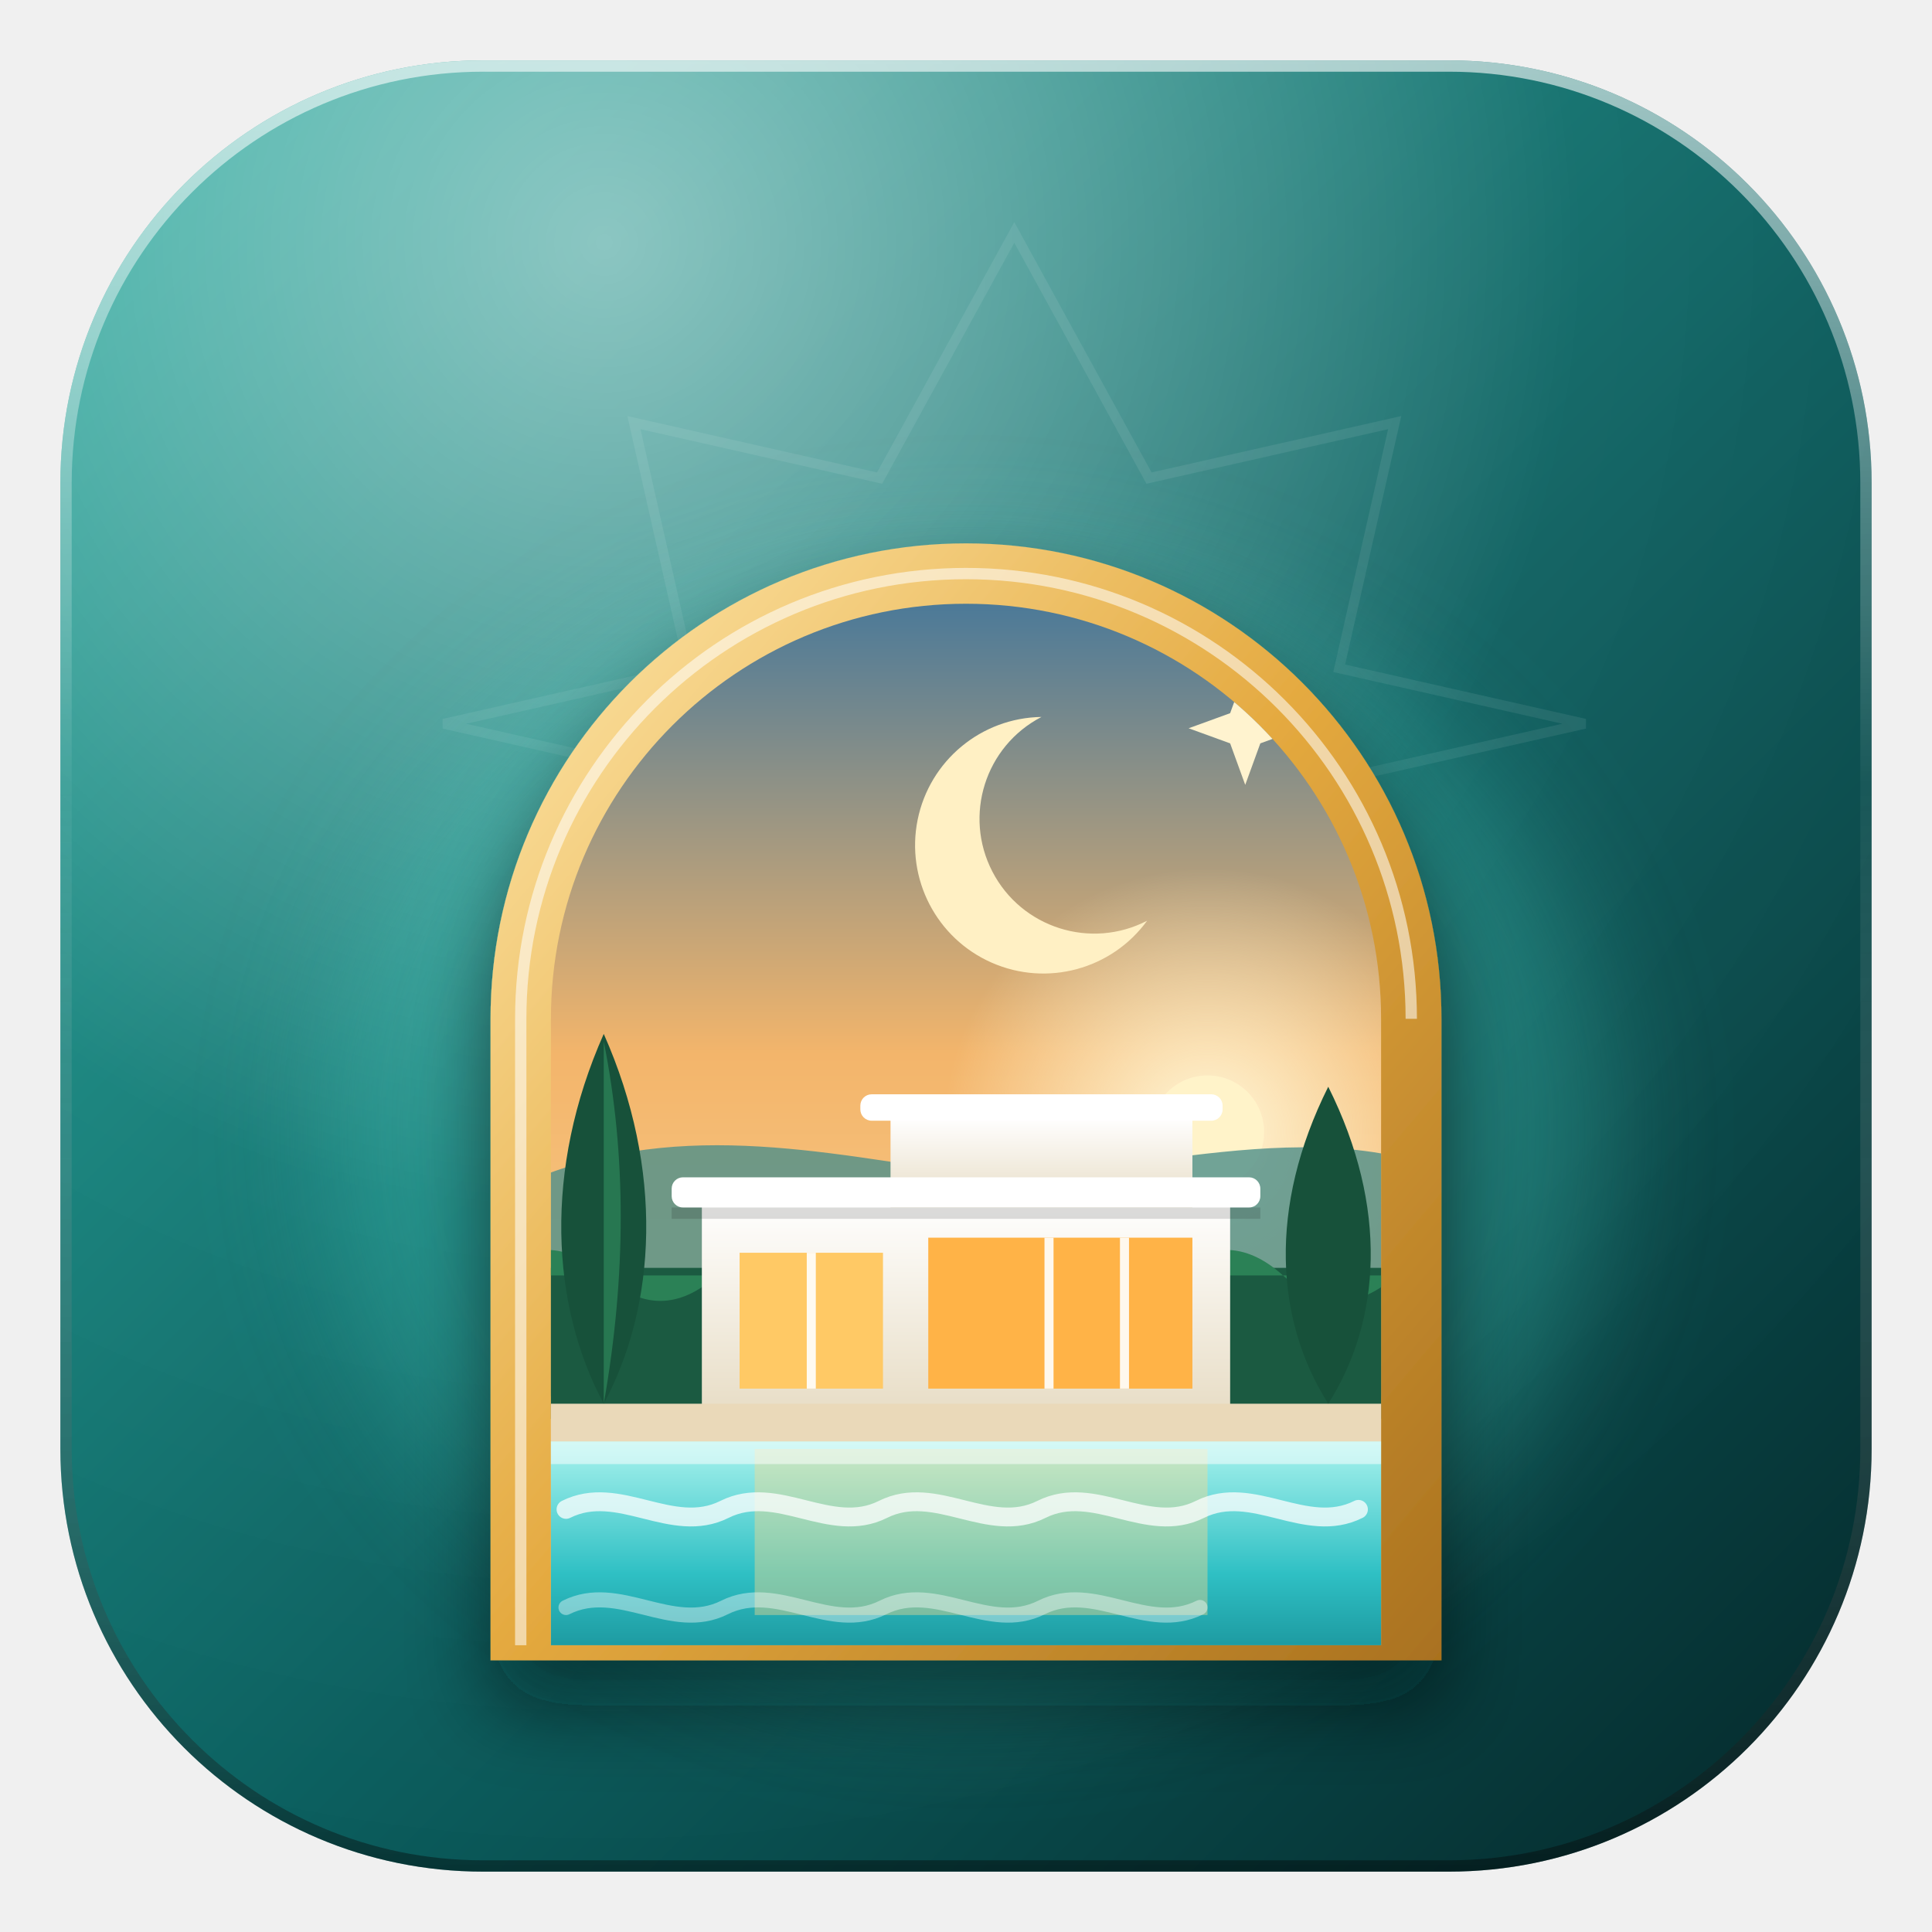
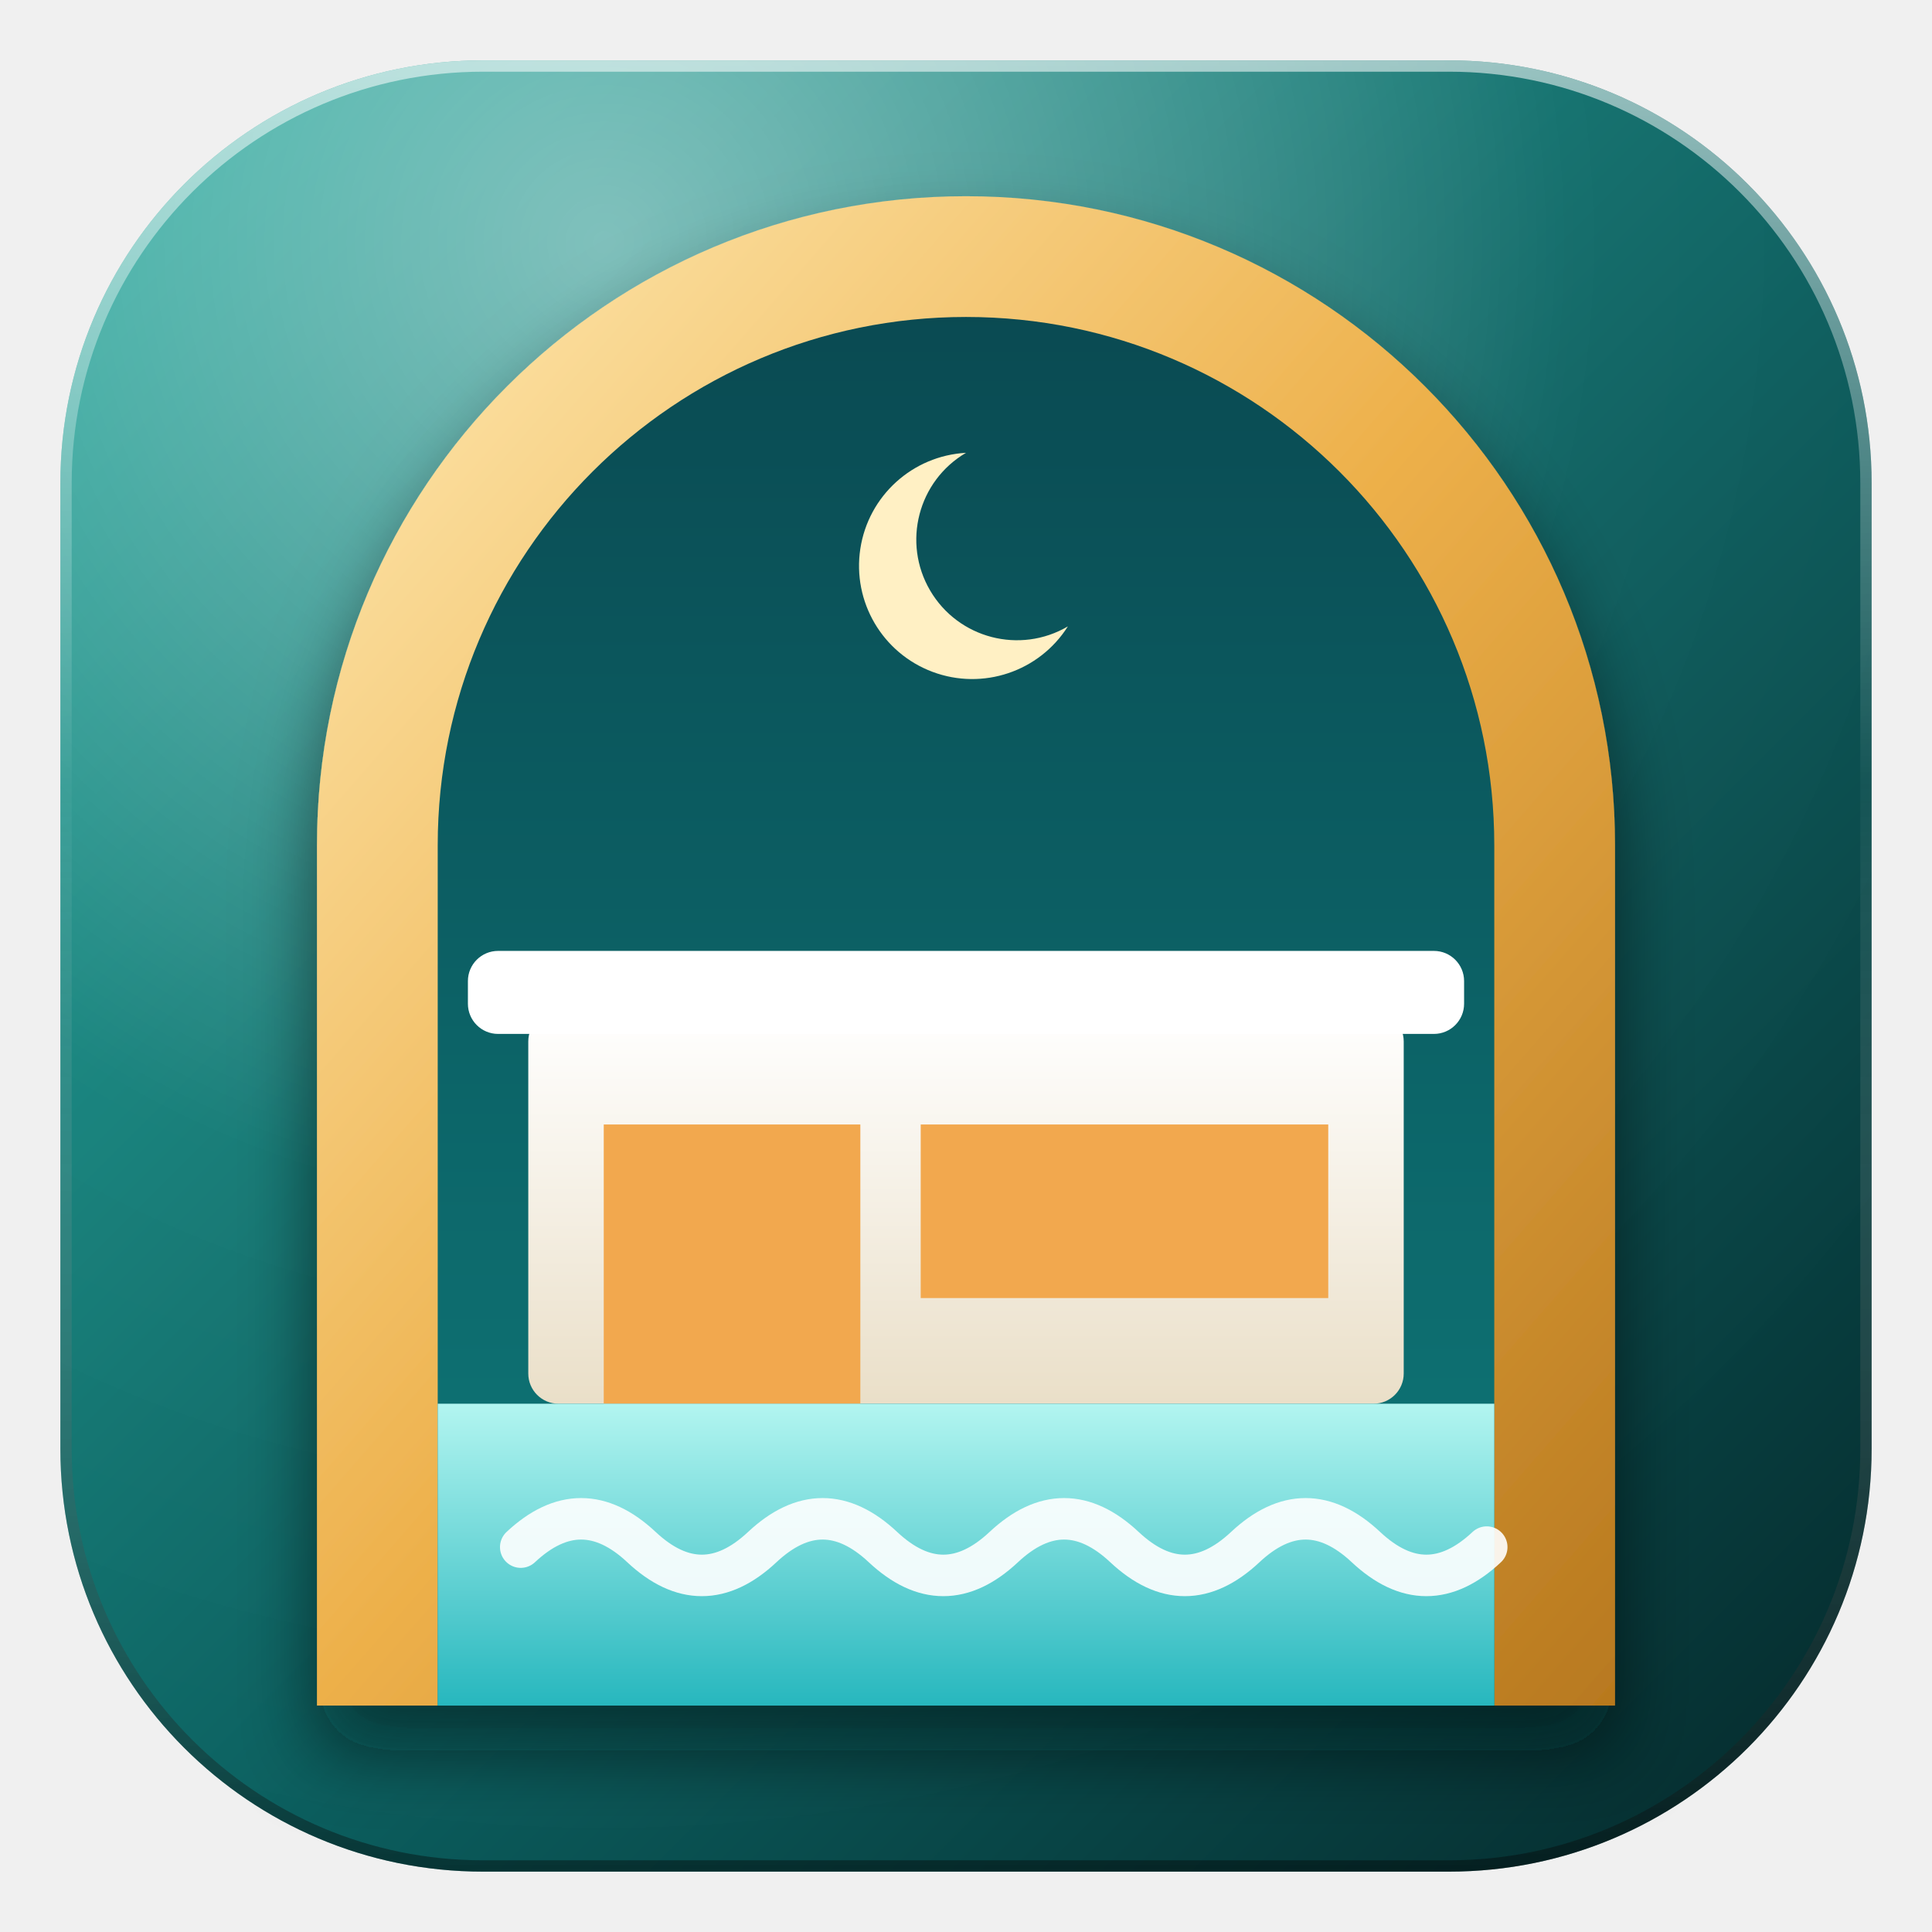
<svg xmlns="http://www.w3.org/2000/svg" viewBox="0 0 512 512" width="512" height="512">
  <defs>
    <linearGradient id="bg" x1="0" y1="0" x2="1" y2="1">
      <stop offset="0" stop-color="#1FA89B" />
      <stop offset=".55" stop-color="#0B5E5E" />
      <stop offset="1" stop-color="#05282A" />
    </linearGradient>
    <radialGradient id="glow" cx=".3" cy=".1" r=".9">
-       <stop offset="0" stop-color="#fff" stop-opacity=".5" />
-       <stop offset=".6" stop-color="#fff" stop-opacity=".04" />
+       <stop offset="0" stop-color="#fff" stop-opacity=".45" />
+       <stop offset=".6" stop-color="#fff" stop-opacity=".03" />
      <stop offset="1" stop-color="#fff" stop-opacity="0" />
    </radialGradient>
    <linearGradient id="edge" x1="0" y1="0" x2="0" y2="1">
-       <stop offset="0" stop-color="#fff" stop-opacity=".6" />
-       <stop offset=".4" stop-color="#fff" stop-opacity=".05" />
+       <stop offset="0" stop-color="#fff" stop-opacity=".55" />
+       <stop offset=".4" stop-color="#fff" stop-opacity=".04" />
      <stop offset="1" stop-color="#000" stop-opacity=".4" />
    </linearGradient>
-     <linearGradient id="sky" x1="0" y1="0" x2="0" y2="1">
+     <linearGradient id="gold" x1="0" y1="0" x2="1" y2="1">
+       <stop offset="0" stop-color="#FFEBB5" />
+       <stop offset=".5" stop-color="#EDB04A" />
+       <stop offset="1" stop-color="#B8791F" />
+     </linearGradient>
+     <linearGradient id="cream" x1="0" y1="0" x2="0" y2="1">
+       <stop offset="0" stop-color="#FFFFFF" />
+       <stop offset="1" stop-color="#EADFC8" />
+     </linearGradient>
+     <linearGradient id="water" x1="0" y1="0" x2="0" y2="1">
+       <stop offset="0" stop-color="#B2F5F0" />
+       <stop offset="1" stop-color="#27B7BE" />
+     </linearGradient>
+     <linearGradient id="night" x1="0" y1="0" x2="0" y2="1">
+       <stop offset="0" stop-color="#0A4A52" />
+       <stop offset="1" stop-color="#0E7A7A" />
+     </linearGradient>
+     <filter id="sh" x="-30%" y="-30%" width="160%" height="170%">
+       <feDropShadow dx="0" dy="12" stdDeviation="10" flood-color="#021416" flood-opacity=".55" />
+     </filter>
+     <clipPath id="t">
+       <rect x="16" y="16" width="480" height="480" rx="112" />
+     </clipPath>
+     <linearGradient id="dusk" x1="0" y1="0" x2="0" y2="1">
      <stop offset="0" stop-color="#2E6FA0" />
-       <stop offset=".45" stop-color="#F3B56B" />
+       <stop offset=".55" stop-color="#F3B56B" />
      <stop offset="1" stop-color="#FFE2A8" />
    </linearGradient>
-     <linearGradient id="gold" x1="0" y1="0" x2="1" y2="1">
-       <stop offset="0" stop-color="#FFE9AE" />
-       <stop offset=".5" stop-color="#E4A93F" />
-       <stop offset="1" stop-color="#A9711F" />
-     </linearGradient>
-     <linearGradient id="pool" x1="0" y1="0" x2="0" y2="1">
-       <stop offset="0" stop-color="#A9F3EE" />
-       <stop offset=".5" stop-color="#2FC0C4" />
-       <stop offset="1" stop-color="#0F7C85" />
-     </linearGradient>
-     <linearGradient id="wall" x1="0" y1="0" x2="0" y2="1">
-       <stop offset="0" stop-color="#fff" />
-       <stop offset="1" stop-color="#E7DCC4" />
-     </linearGradient>
-     <radialGradient id="sun" cx=".5" cy=".5" r=".5">
-       <stop offset="0" stop-color="#FFF7D8" />
-       <stop offset="1" stop-color="#FFF7D8" stop-opacity="0" />
-     </radialGradient>
-     <filter id="sh" x="-30%" y="-30%" width="160%" height="170%">
-       <feDropShadow dx="0" dy="12" stdDeviation="11" flood-color="#021416" flood-opacity=".55" />
-     </filter>
-     <filter id="soft" x="-80%" y="-80%" width="260%" height="260%">
-       <feGaussianBlur stdDeviation="16" />
-     </filter>
-     <clipPath id="tile">
-       <rect x="16" y="16" width="480" height="480" rx="112" />
-     </clipPath>
-     <clipPath id="arch">
-       <path d="M146 436V270A110 110 0 0 1 366 270V436z" />
-     </clipPath>
  </defs>
  <rect x="16" y="16" width="480" height="480" rx="112" fill="url(#bg)" />
-   <g clip-path="url(#tile)">
-     <path d="M256-8l34 62 62-14-14 62 62 14-62 14 14 62-62-14-34 62-34-62-62 14 14-62-62-14 62-14-14-62 62 14z" fill="none" stroke="#fff" stroke-opacity=".08" stroke-width="2.5" transform="translate(0 70) scale(1.05)" />
+   <g clip-path="url(#t)">
    <rect x="16" y="16" width="480" height="480" fill="url(#glow)" />
-     <ellipse cx="256" cy="300" rx="170" ry="150" fill="#43D3C3" opacity=".3" filter="url(#soft)" />
  </g>
  <g filter="url(#sh)">
-     <path d="M130 440V270A126 126 0 0 1 382 270V440z" fill="url(#gold)" />
+     <path d="M84 452V224A172 172 0 0 1 428 224V452z" fill="url(#gold)" />
  </g>
-   <path d="M138 436V270A118 118 0 0 1 374 270" fill="none" stroke="#fff" stroke-opacity=".55" stroke-width="3" />
-   <g clip-path="url(#arch)">
-     <rect x="130" y="140" width="252" height="310" fill="url(#sky)" />
-     <circle cx="320" cy="300" r="70" fill="url(#sun)" />
-     <circle cx="320" cy="300" r="15" fill="#FFF3C9" />
-     <path d="M276 190a34 34 0 1 0 28 54a28 28 0 1 1 -28-54z" fill="#FFF0C4" />
-     <path d="M330 178l4 11 11 4-11 4-4 11-4-11-11-4 11-4z" fill="#FFF3CF" />
-     <path d="M130 318c40-22 80-14 120-8s90-16 132 0v60H130z" fill="#4E8F8A" opacity=".8" />
-     <rect x="130" y="336" width="252" height="40" fill="#1B5A41" />
-     <path d="M130 338c10-9 20-9 30 0s20 9 30 0 20-9 30 0 20 9 30 0 20-9 30 0 20 9 30 0 20-9 30 0 20 9 30 0z" fill="#2B8156" />
-     <rect x="186" y="318" width="140" height="58" fill="url(#wall)" />
-     <rect x="236" y="296" width="80" height="24" fill="url(#wall)" />
-     <rect x="178" y="312" width="156" height="8" rx="3" fill="#fff" />
-     <rect x="228" y="290" width="96" height="7" rx="3" fill="#fff" />
-     <rect x="178" y="320" width="156" height="3" fill="#000" opacity=".14" />
-     <rect x="196" y="332" width="38" height="36" fill="#FFC965" />
-     <rect x="246" y="328" width="70" height="40" fill="#FFB347" />
-     <path d="M215 332v36M278 328v40M298 328v40" stroke="#fff" stroke-width="2.4" opacity=".9" />
-     <rect x="130" y="372" width="252" height="10" fill="#EAD9B9" />
-     <rect x="130" y="382" width="252" height="70" fill="url(#pool)" />
-     <rect x="200" y="384" width="120" height="44" fill="#FFD98A" opacity=".4" />
-     <path d="M150 400c14-7 28 7 42 0s28 7 42 0 28 7 42 0 28 7 42 0 28 7 42 0" fill="none" stroke="#fff" stroke-opacity=".75" stroke-width="5" stroke-linecap="round" />
-     <path d="M150 426c14-7 28 7 42 0s28 7 42 0 28 7 42 0 28 7 42 0" fill="none" stroke="#fff" stroke-opacity=".4" stroke-width="4" stroke-linecap="round" />
-     <rect x="130" y="382" width="252" height="6" fill="#fff" opacity=".5" />
-     <path d="M160 372c14-26 16-62 0-98c-16 36-14 72 0 98z" fill="#17513A" />
-     <path d="M160 276c6 30 6 62 0 96z" fill="#2B8156" opacity=".8" />
-     <path d="M352 372c14-22 16-52 0-84c-16 32-14 62 0 84z" fill="#17513A" />
-   </g>
+   <path d="M116 452V224A140 140 0 0 1 396 224V452z" fill="url(#night)" />
+   <path d="M256 120a30 30 0 1 0 27 46a24 24 0 1 1 -27 -46z" fill="#FFF0C4" />
+   <rect x="140" y="268" width="232" height="104" rx="8" fill="url(#cream)" />
+   <rect x="124" y="252" width="264" height="22" rx="8" fill="#fff" />
+   <rect x="160" y="298" width="68" height="74" fill="#F2A84E" />
+   <rect x="244" y="298" width="108" height="46" fill="#F2A84E" />
+   <rect x="116" y="372" width="280" height="80" fill="url(#water)" />
+   <path d="M138 410q16 -15 32 0t32 0q16 -15 32 0t32 0q16 -15 32 0t32 0q16 -15 32 0t32 0" fill="none" stroke="#fff" stroke-width="11" stroke-linecap="round" stroke-opacity=".9" />
  <rect x="17.5" y="17.5" width="477" height="477" rx="110.5" fill="none" stroke="url(#edge)" stroke-width="3" />
</svg>
